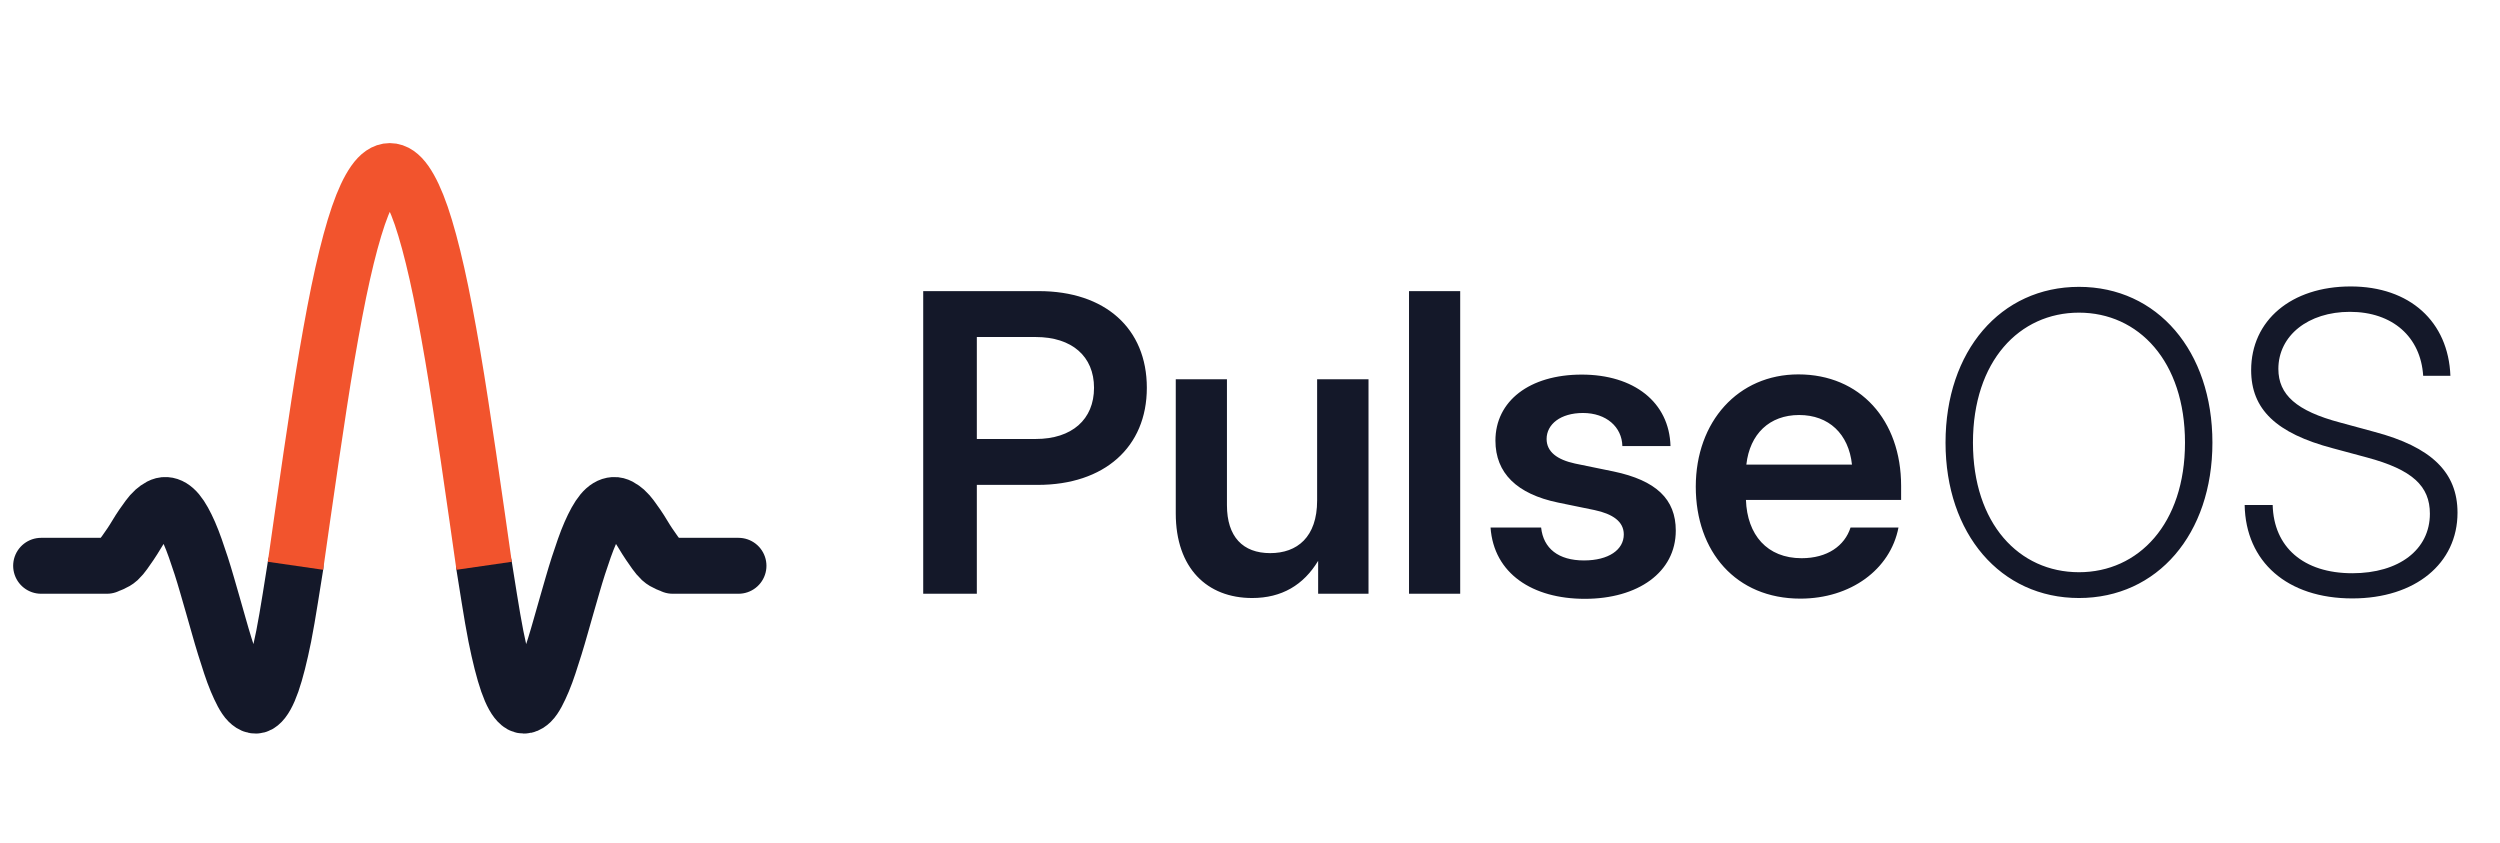
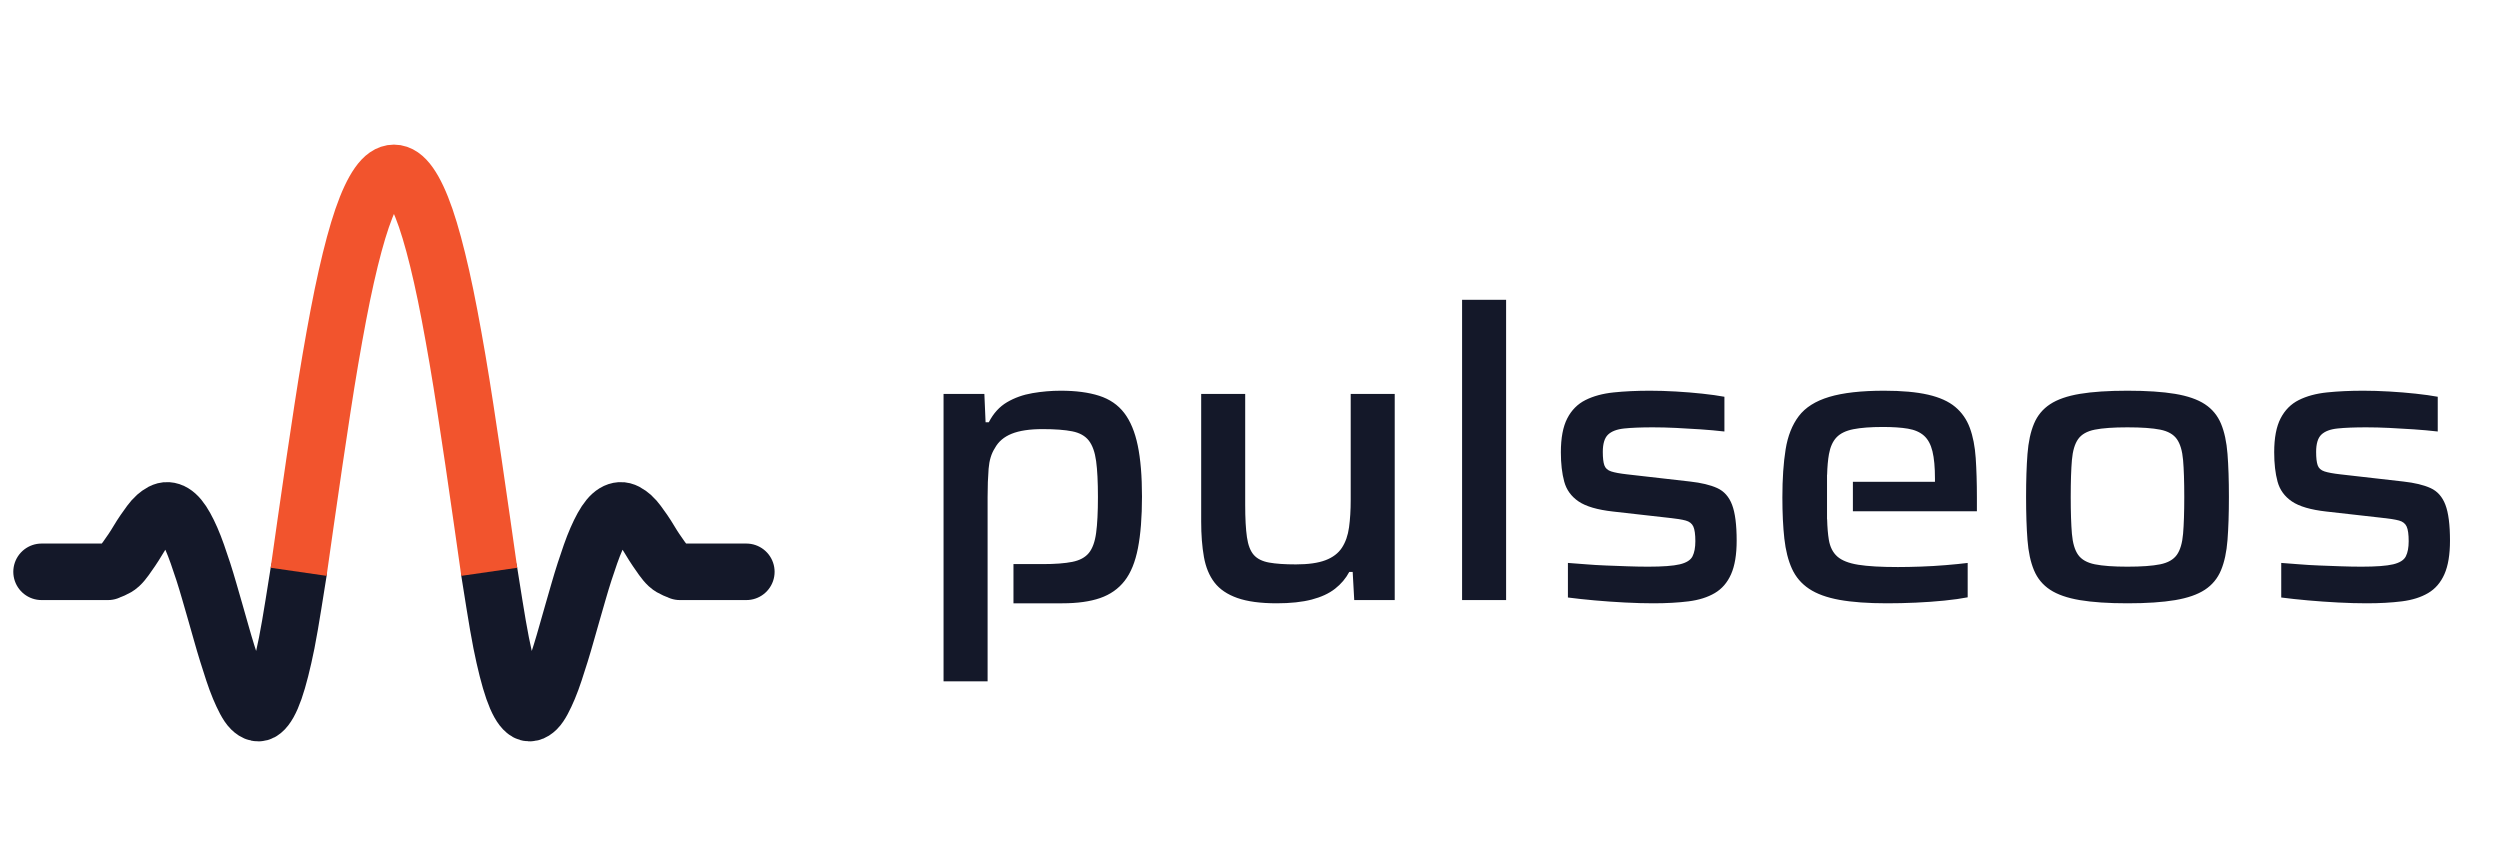
- <svg xmlns="http://www.w3.org/2000/svg" viewBox="0 0 760 256" width="760" height="256" role="img" aria-label="PulseOS">
+ <svg xmlns="http://www.w3.org/2000/svg" viewBox="0 0 752 256" width="752" height="256" role="img" aria-label="PulseOS">
  <g transform="translate(-9.50 0)">
    <path d="M22.0 172.0H42.0C42.60 171.68 44.39 171.21 45.58 170.11C46.78 169.01 47.97 167.13 49.17 165.41C50.36 163.69 51.56 161.47 52.75 159.77C53.94 158.08 55.14 156.28 56.33 155.23C57.53 154.19 58.72 153.44 59.92 153.52C61.11 153.60 62.31 154.29 63.50 155.72C64.69 157.15 65.89 159.37 67.08 162.08C68.28 164.80 69.47 168.33 70.67 172.00C71.86 175.67 73.06 180.02 74.25 184.10C75.44 188.17 76.64 192.66 77.83 196.46C79.03 200.27 80.22 204.11 81.42 206.93C82.61 209.74 83.81 212.19 85.00 213.36C86.19 214.53 87.39 214.94 88.58 213.95C89.78 212.97 90.97 210.90 92.17 207.47C93.36 204.04 94.56 199.29 95.75 193.38C96.94 187.47 98.74 175.56 99.33 172.00" stroke="#141829" fill="none" stroke-width="17.0" stroke-linejoin="round" stroke-linecap="round" />
    <path d="M156.67 172.00C157.26 175.56 159.06 187.47 160.25 193.38C161.44 199.29 162.64 204.04 163.83 207.47C165.03 210.90 166.22 212.97 167.42 213.95C168.61 214.94 169.81 214.53 171.00 213.36C172.19 212.19 173.39 209.74 174.58 206.93C175.78 204.11 176.97 200.27 178.17 196.46C179.36 192.66 180.56 188.17 181.75 184.10C182.94 180.02 184.14 175.67 185.33 172.00C186.53 168.33 187.72 164.80 188.92 162.08C190.11 159.37 191.31 157.15 192.50 155.72C193.69 154.29 194.89 153.60 196.08 153.52C197.28 153.44 198.47 154.19 199.67 155.23C200.86 156.28 202.06 158.08 203.25 159.77C204.44 161.47 205.64 163.69 206.83 165.41C208.03 167.13 209.22 169.01 210.42 170.11C211.61 171.21 213.40 171.68 214.00 172.00H234.0" stroke="#141829" fill="none" stroke-width="17.0" stroke-linejoin="round" stroke-linecap="round" />
    <path d="M99.33 172.00C100.13 166.46 102.52 149.41 104.11 138.75C105.70 128.09 107.30 117.31 108.89 108.05C110.48 98.79 112.07 90.27 113.67 83.19C115.26 76.12 116.85 70.24 118.44 65.59C120.04 60.95 121.63 57.61 123.22 55.34C124.81 53.07 126.41 52.00 128.00 52.00C129.59 52.00 131.19 53.07 132.78 55.34C134.37 57.61 135.96 60.95 137.56 65.59C139.15 70.24 140.74 76.12 142.33 83.19C143.93 90.27 145.52 98.79 147.11 108.05C148.70 117.31 150.30 128.09 151.89 138.75C153.48 149.41 155.87 166.46 156.67 172.00" stroke="#F2542D" fill="none" stroke-width="17.0" stroke-linejoin="round" stroke-linecap="butt" />
    <g transform="translate(282.50 180.50)">
-       <path d="M7.656 0.0H23.957V-33.095H42.481C62.671 -33.095 75.638 -44.518 75.638 -62.609C75.638 -80.639 62.98 -92.0 42.789 -92.0H7.656ZM23.957 -47.05V-78.046H41.863C52.854 -78.046 59.584 -72.18 59.584 -62.609C59.584 -52.977 52.854 -47.05 41.863 -47.05ZM107.648 1.297C116.662 1.297 123.269 -2.655 127.715 -10.003V0.0H143.028V-65.203H127.406V-28.341C127.406 -17.227 121.355 -12.349 113.143 -12.349C104.807 -12.349 99.991 -17.35 99.991 -26.921V-65.203H84.432V-24.451C84.432 -7.718 94.002 1.297 107.648 1.297ZM170.901 -92.0H155.341V0.0H170.901ZM208.777 1.544C224.892 1.544 236.438 -6.483 236.438 -19.203C236.438 -28.773 230.449 -34.454 217.544 -37.17L205.813 -39.579C200.379 -40.752 197.168 -43.16 197.168 -47.05C197.168 -51.495 201.367 -54.953 208.221 -54.953C215.321 -54.953 220.076 -50.693 220.199 -44.889H234.833C234.462 -58.287 223.657 -66.623 207.85 -66.623C191.92 -66.623 181.609 -58.534 181.609 -46.556C181.609 -36.677 188.154 -30.317 200.626 -27.723L211.74 -25.439C217.236 -24.266 220.632 -21.981 220.632 -18.03C220.632 -13.399 216.062 -10.126 208.53 -10.126C200.75 -10.126 196.181 -13.769 195.501 -20.129H180.127C181.115 -6.113 192.908 1.544 208.777 1.544ZM274.314 1.482C289.565 1.482 301.667 -7.348 304.137 -20.129H289.565C287.775 -14.572 282.526 -10.805 274.685 -10.805C264.188 -10.805 258.137 -17.906 257.766 -28.526H304.94V-32.787C304.94 -52.792 292.467 -66.685 273.697 -66.685C255.42 -66.685 242.515 -52.36 242.515 -32.54C242.515 -12.781 254.741 1.482 274.314 1.482ZM257.89 -39.27C258.94 -48.593 264.929 -54.336 273.944 -54.336C282.958 -54.336 289.009 -48.593 289.997 -39.27Z" fill="#141829" />
-       <path d="M359.008 1.297C382.842 1.297 399.575 -18.153 399.575 -45.938C399.575 -73.785 382.842 -93.297 359.008 -93.297C335.175 -93.297 318.442 -73.785 318.442 -45.938C318.442 -18.215 335.175 1.297 359.008 1.297ZM359.008 -6.545C340.794 -6.545 326.778 -21.302 326.778 -45.938C326.778 -70.76 340.917 -85.455 359.008 -85.455C377.1 -85.455 391.239 -70.698 391.239 -45.938C391.239 -21.24 377.1 -6.545 359.008 -6.545ZM442.099 1.42C461.24 1.42 474.083 -9.2 474.083 -24.636C474.083 -36.985 466.056 -44.642 448.83 -49.211L438.395 -52.051C425.12 -55.57 419.624 -60.51 419.624 -68.352C419.624 -78.478 428.701 -85.702 441.358 -85.702C454.387 -85.702 462.907 -78.046 463.648 -66.252H471.922C471.305 -82.738 459.573 -93.42 441.605 -93.42C423.576 -93.42 411.35 -83.109 411.35 -67.981C411.35 -56.126 418.883 -48.779 436.234 -44.209L446.545 -41.431C460.376 -37.726 465.686 -32.725 465.686 -24.328C465.686 -13.399 456.301 -6.236 442.099 -6.236C427.219 -6.236 418.204 -14.201 417.895 -26.983H409.375C409.683 -9.694 422.341 1.42 442.099 1.42Z" fill="#141829" />
+       <path d="M10.82 24.435V-62.0H23.098L23.463 -53.49H24.435Q26.502 -57.502 29.906 -59.508Q33.31 -61.514 37.565 -62.243Q41.82 -62.973 46.075 -62.973Q52.882 -62.973 57.624 -61.453Q62.365 -59.933 65.161 -56.286Q67.957 -52.639 69.233 -46.5Q70.51 -40.361 70.51 -31.122Q70.51 -21.882 69.294 -15.622Q68.078 -9.361 65.282 -5.775Q62.486 -2.188 57.927 -0.608Q53.369 0.973 46.561 0.973H31.851V-10.82H40.604Q46.196 -10.82 49.539 -11.488Q52.882 -12.157 54.524 -14.163Q56.165 -16.169 56.712 -20.18Q57.259 -24.192 57.259 -31.0Q57.259 -37.808 56.712 -41.82Q56.165 -45.831 54.524 -47.959Q52.882 -50.086 49.539 -50.755Q46.196 -51.424 40.604 -51.424Q34.769 -51.424 31.304 -50.025Q27.839 -48.627 26.259 -45.71Q24.678 -43.278 24.375 -39.51Q24.071 -35.741 24.071 -31.0V24.435ZM111.013 0.973Q103.712 0.973 99.196 -0.623Q94.68 -2.218 92.32 -5.277Q89.961 -8.336 89.138 -12.978Q88.315 -17.62 88.315 -23.601V-62.0H101.555V-28.63Q101.555 -22.521 102.081 -18.911Q102.608 -15.3 104.152 -13.565Q105.696 -11.83 108.742 -11.28Q111.788 -10.73 116.801 -10.73Q122.386 -10.73 125.696 -11.985Q129.007 -13.24 130.647 -15.737Q132.287 -18.235 132.789 -21.87Q133.291 -25.504 133.291 -30.173V-62.0H146.531V0.0H134.352L133.887 -8.462H132.855Q131.308 -5.544 128.586 -3.41Q125.864 -1.275 121.56 -0.151Q117.255 0.973 111.013 0.973ZM166.794 0.0V-90.325H180.035V0.0ZM224.321 0.973Q220.381 0.973 215.775 0.735Q211.168 0.498 206.701 0.1Q202.233 -0.298 198.628 -0.772V-11.173Q200.988 -11.015 203.936 -10.768Q206.885 -10.52 210.131 -10.397Q213.376 -10.274 216.603 -10.158Q219.829 -10.043 222.793 -10.043Q229.31 -10.043 232.282 -10.75Q235.255 -11.457 236.109 -13.156Q236.962 -14.854 236.962 -17.7Q236.962 -20.776 236.352 -22.119Q235.742 -23.463 234.064 -23.923Q232.386 -24.383 228.967 -24.739L212.205 -26.629Q205.153 -27.416 201.84 -29.665Q198.526 -31.914 197.517 -35.633Q196.508 -39.352 196.508 -44.47Q196.508 -50.911 198.433 -54.647Q200.357 -58.382 203.913 -60.165Q207.468 -61.947 212.379 -62.46Q217.289 -62.973 223.306 -62.973Q227.012 -62.973 231.122 -62.735Q235.232 -62.498 239.071 -62.085Q242.911 -61.672 245.704 -61.155V-50.705Q242.214 -51.103 238.499 -51.354Q234.784 -51.605 231.144 -51.781Q227.505 -51.957 224.15 -51.957Q218.912 -51.957 215.588 -51.615Q212.265 -51.272 210.694 -49.762Q209.123 -48.251 209.123 -44.555Q209.123 -41.88 209.584 -40.549Q210.046 -39.218 211.626 -38.7Q213.206 -38.181 216.416 -37.817L235.332 -35.66Q240.433 -35.095 243.528 -33.692Q246.623 -32.289 248.006 -28.668Q249.388 -25.047 249.388 -17.871Q249.388 -11.581 247.713 -7.792Q246.038 -4.002 242.805 -2.102Q239.573 -0.202 234.923 0.385Q230.274 0.973 224.321 0.973ZM294.585 0.973Q298.803 0.973 303.266 0.775Q307.729 0.577 311.875 0.158Q316.021 -0.262 318.878 -0.827V-11.167Q316.036 -10.821 312.315 -10.511Q308.594 -10.201 304.764 -10.067Q300.934 -9.933 297.867 -9.933Q290.267 -9.933 285.974 -10.62Q281.682 -11.307 279.664 -13.099Q277.646 -14.892 277.107 -18.174Q276.697 -20.672 276.599 -24.314H276.569V-26.507Q276.568 -26.61 276.568 -26.714H276.569V-35.572H276.568Q276.568 -35.668 276.569 -35.763V-37.686H276.596Q276.695 -41.351 277.151 -43.895Q277.734 -47.144 279.412 -48.927Q281.09 -50.711 284.468 -51.389Q287.845 -52.067 293.392 -52.067Q297.883 -52.067 300.911 -51.556Q303.94 -51.045 305.734 -49.447Q307.528 -47.848 308.283 -44.745Q309.037 -41.642 309.037 -36.536V-35.572H284.349V-26.714H321.651V-30.824Q321.651 -37.474 321.295 -42.719Q320.94 -47.965 319.529 -51.782Q318.118 -55.6 315.136 -58.095Q312.153 -60.59 306.956 -61.781Q301.758 -62.973 293.753 -62.973Q283.428 -62.973 277.237 -61.113Q271.045 -59.253 268.071 -55.326Q265.097 -51.399 264.118 -45.354Q263.14 -39.309 263.14 -30.878Q263.14 -23.797 263.73 -18.491Q264.319 -13.184 266.015 -9.443Q267.711 -5.702 271.168 -3.395Q274.624 -1.088 280.332 -0.058Q286.04 0.973 294.585 0.973ZM366.951 0.973Q358.297 0.973 352.633 0.018Q346.968 -0.936 343.67 -3.106Q340.371 -5.276 338.828 -8.963Q337.285 -12.649 336.865 -18.086Q336.446 -23.524 336.446 -31.018Q336.446 -38.513 336.865 -43.941Q337.285 -49.369 338.828 -53.056Q340.371 -56.742 343.67 -58.912Q346.968 -61.082 352.633 -62.027Q358.297 -62.973 366.951 -62.973Q375.605 -62.973 381.269 -62.027Q386.933 -61.082 390.232 -58.912Q393.531 -56.742 395.074 -53.056Q396.617 -49.369 397.036 -43.941Q397.456 -38.513 397.456 -31.018Q397.456 -23.524 397.036 -18.086Q396.617 -12.649 395.074 -8.963Q393.531 -5.276 390.232 -3.106Q386.933 -0.936 381.269 0.018Q375.605 0.973 366.951 0.973ZM366.919 -10.043Q373.296 -10.043 376.787 -10.754Q380.279 -11.465 381.796 -13.602Q383.313 -15.738 383.67 -19.941Q384.027 -24.144 384.027 -31.018Q384.027 -37.972 383.67 -42.126Q383.313 -46.28 381.796 -48.423Q380.279 -50.565 376.801 -51.261Q373.324 -51.957 366.914 -51.957Q360.609 -51.957 357.116 -51.261Q353.623 -50.565 352.106 -48.423Q350.589 -46.28 350.231 -42.126Q349.874 -37.972 349.874 -31.018Q349.874 -24.144 350.231 -19.941Q350.589 -15.738 352.106 -13.602Q353.623 -11.465 357.135 -10.754Q360.647 -10.043 366.919 -10.043ZM438.889 0.973Q434.95 0.973 430.343 0.735Q425.737 0.498 421.269 0.1Q416.802 -0.298 413.197 -0.772V-11.173Q415.557 -11.015 418.505 -10.768Q421.453 -10.52 424.699 -10.397Q427.945 -10.274 431.171 -10.158Q434.398 -10.043 437.361 -10.043Q443.878 -10.043 446.851 -10.75Q449.824 -11.457 450.677 -13.156Q451.531 -14.854 451.531 -17.7Q451.531 -20.776 450.92 -22.119Q450.31 -23.463 448.633 -23.923Q446.955 -24.383 443.535 -24.739L426.773 -26.629Q419.722 -27.416 416.408 -29.665Q413.094 -31.914 412.086 -35.633Q411.077 -39.352 411.077 -44.47Q411.077 -50.911 413.001 -54.647Q414.926 -58.382 418.481 -60.165Q422.037 -61.947 426.947 -62.46Q431.858 -62.973 437.874 -62.973Q441.581 -62.973 445.691 -62.735Q449.801 -62.498 453.64 -62.085Q457.479 -61.672 460.273 -61.155V-50.705Q456.782 -51.103 453.067 -51.354Q449.353 -51.605 445.713 -51.781Q442.074 -51.957 438.718 -51.957Q433.48 -51.957 430.157 -51.615Q426.833 -51.272 425.262 -49.762Q423.691 -48.251 423.691 -44.555Q423.691 -41.88 424.153 -40.549Q424.614 -39.218 426.194 -38.7Q427.775 -38.181 430.984 -37.817L449.9 -35.66Q455.002 -35.095 458.097 -33.692Q461.192 -32.289 462.574 -28.668Q463.957 -25.047 463.957 -17.871Q463.957 -11.581 462.282 -7.792Q460.606 -4.002 457.374 -2.102Q454.141 -0.202 449.492 0.385Q444.843 0.973 438.889 0.973Z" fill="#141829" />
    </g>
  </g>
</svg>
